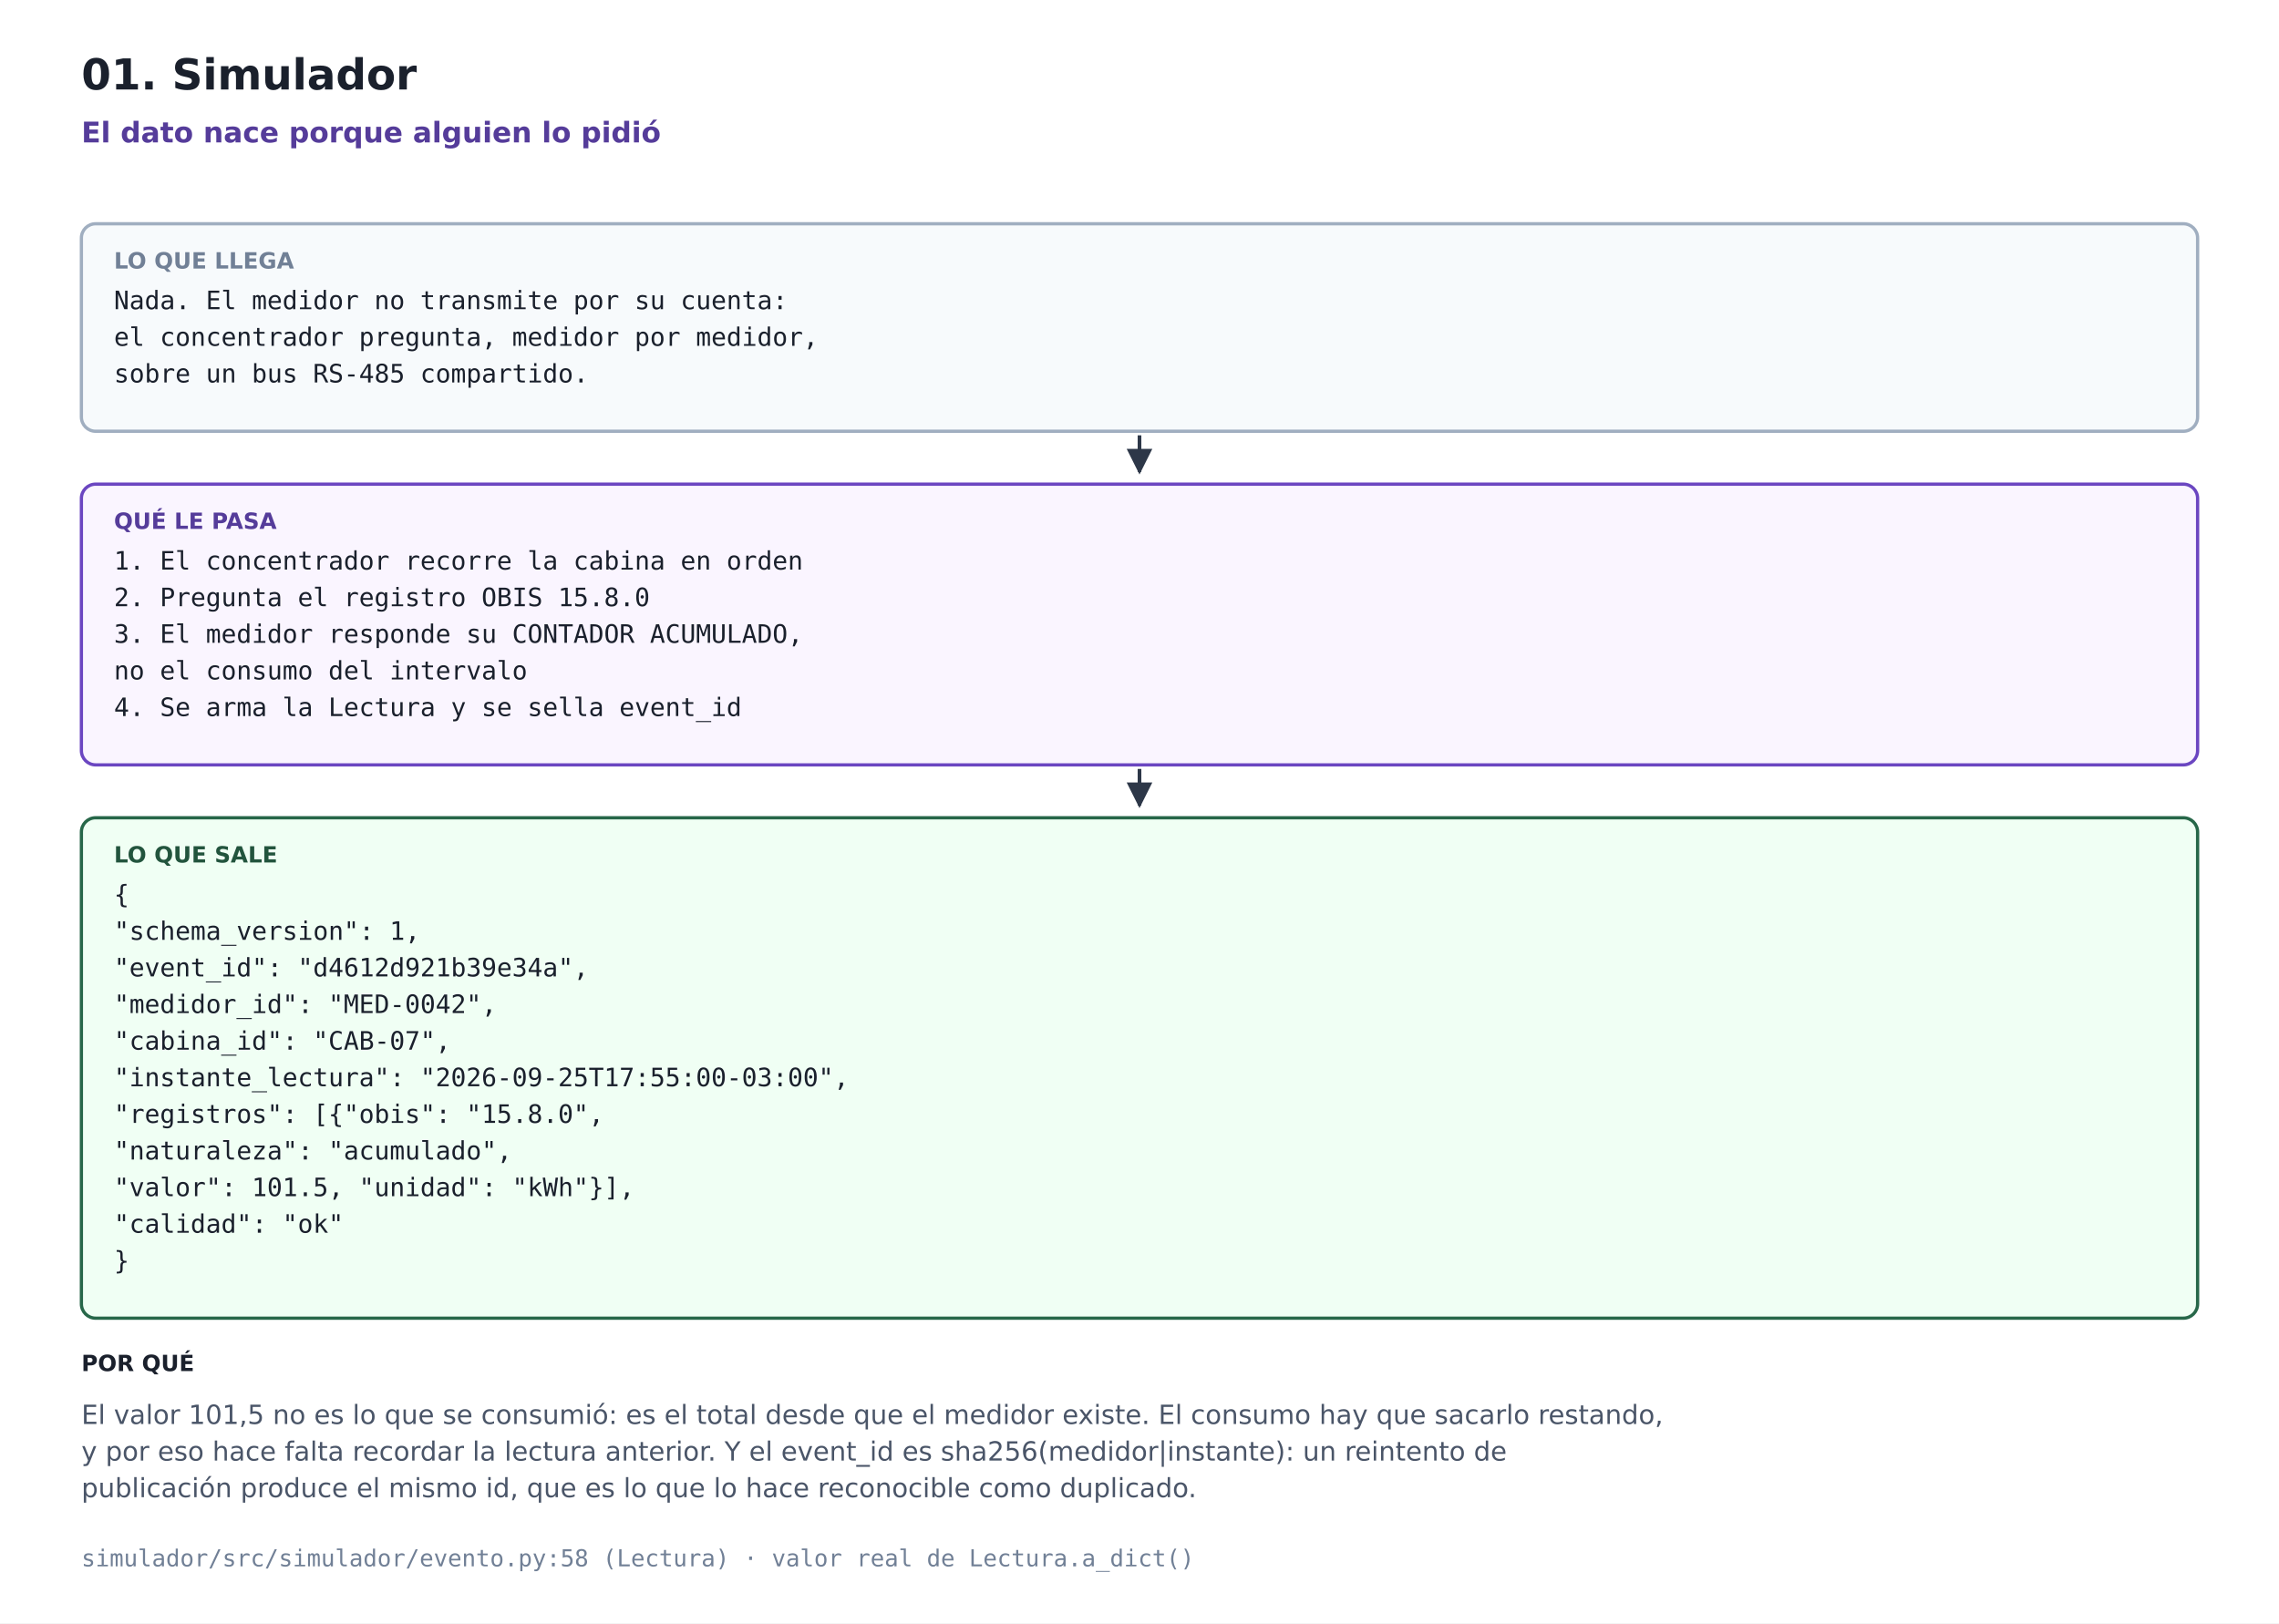
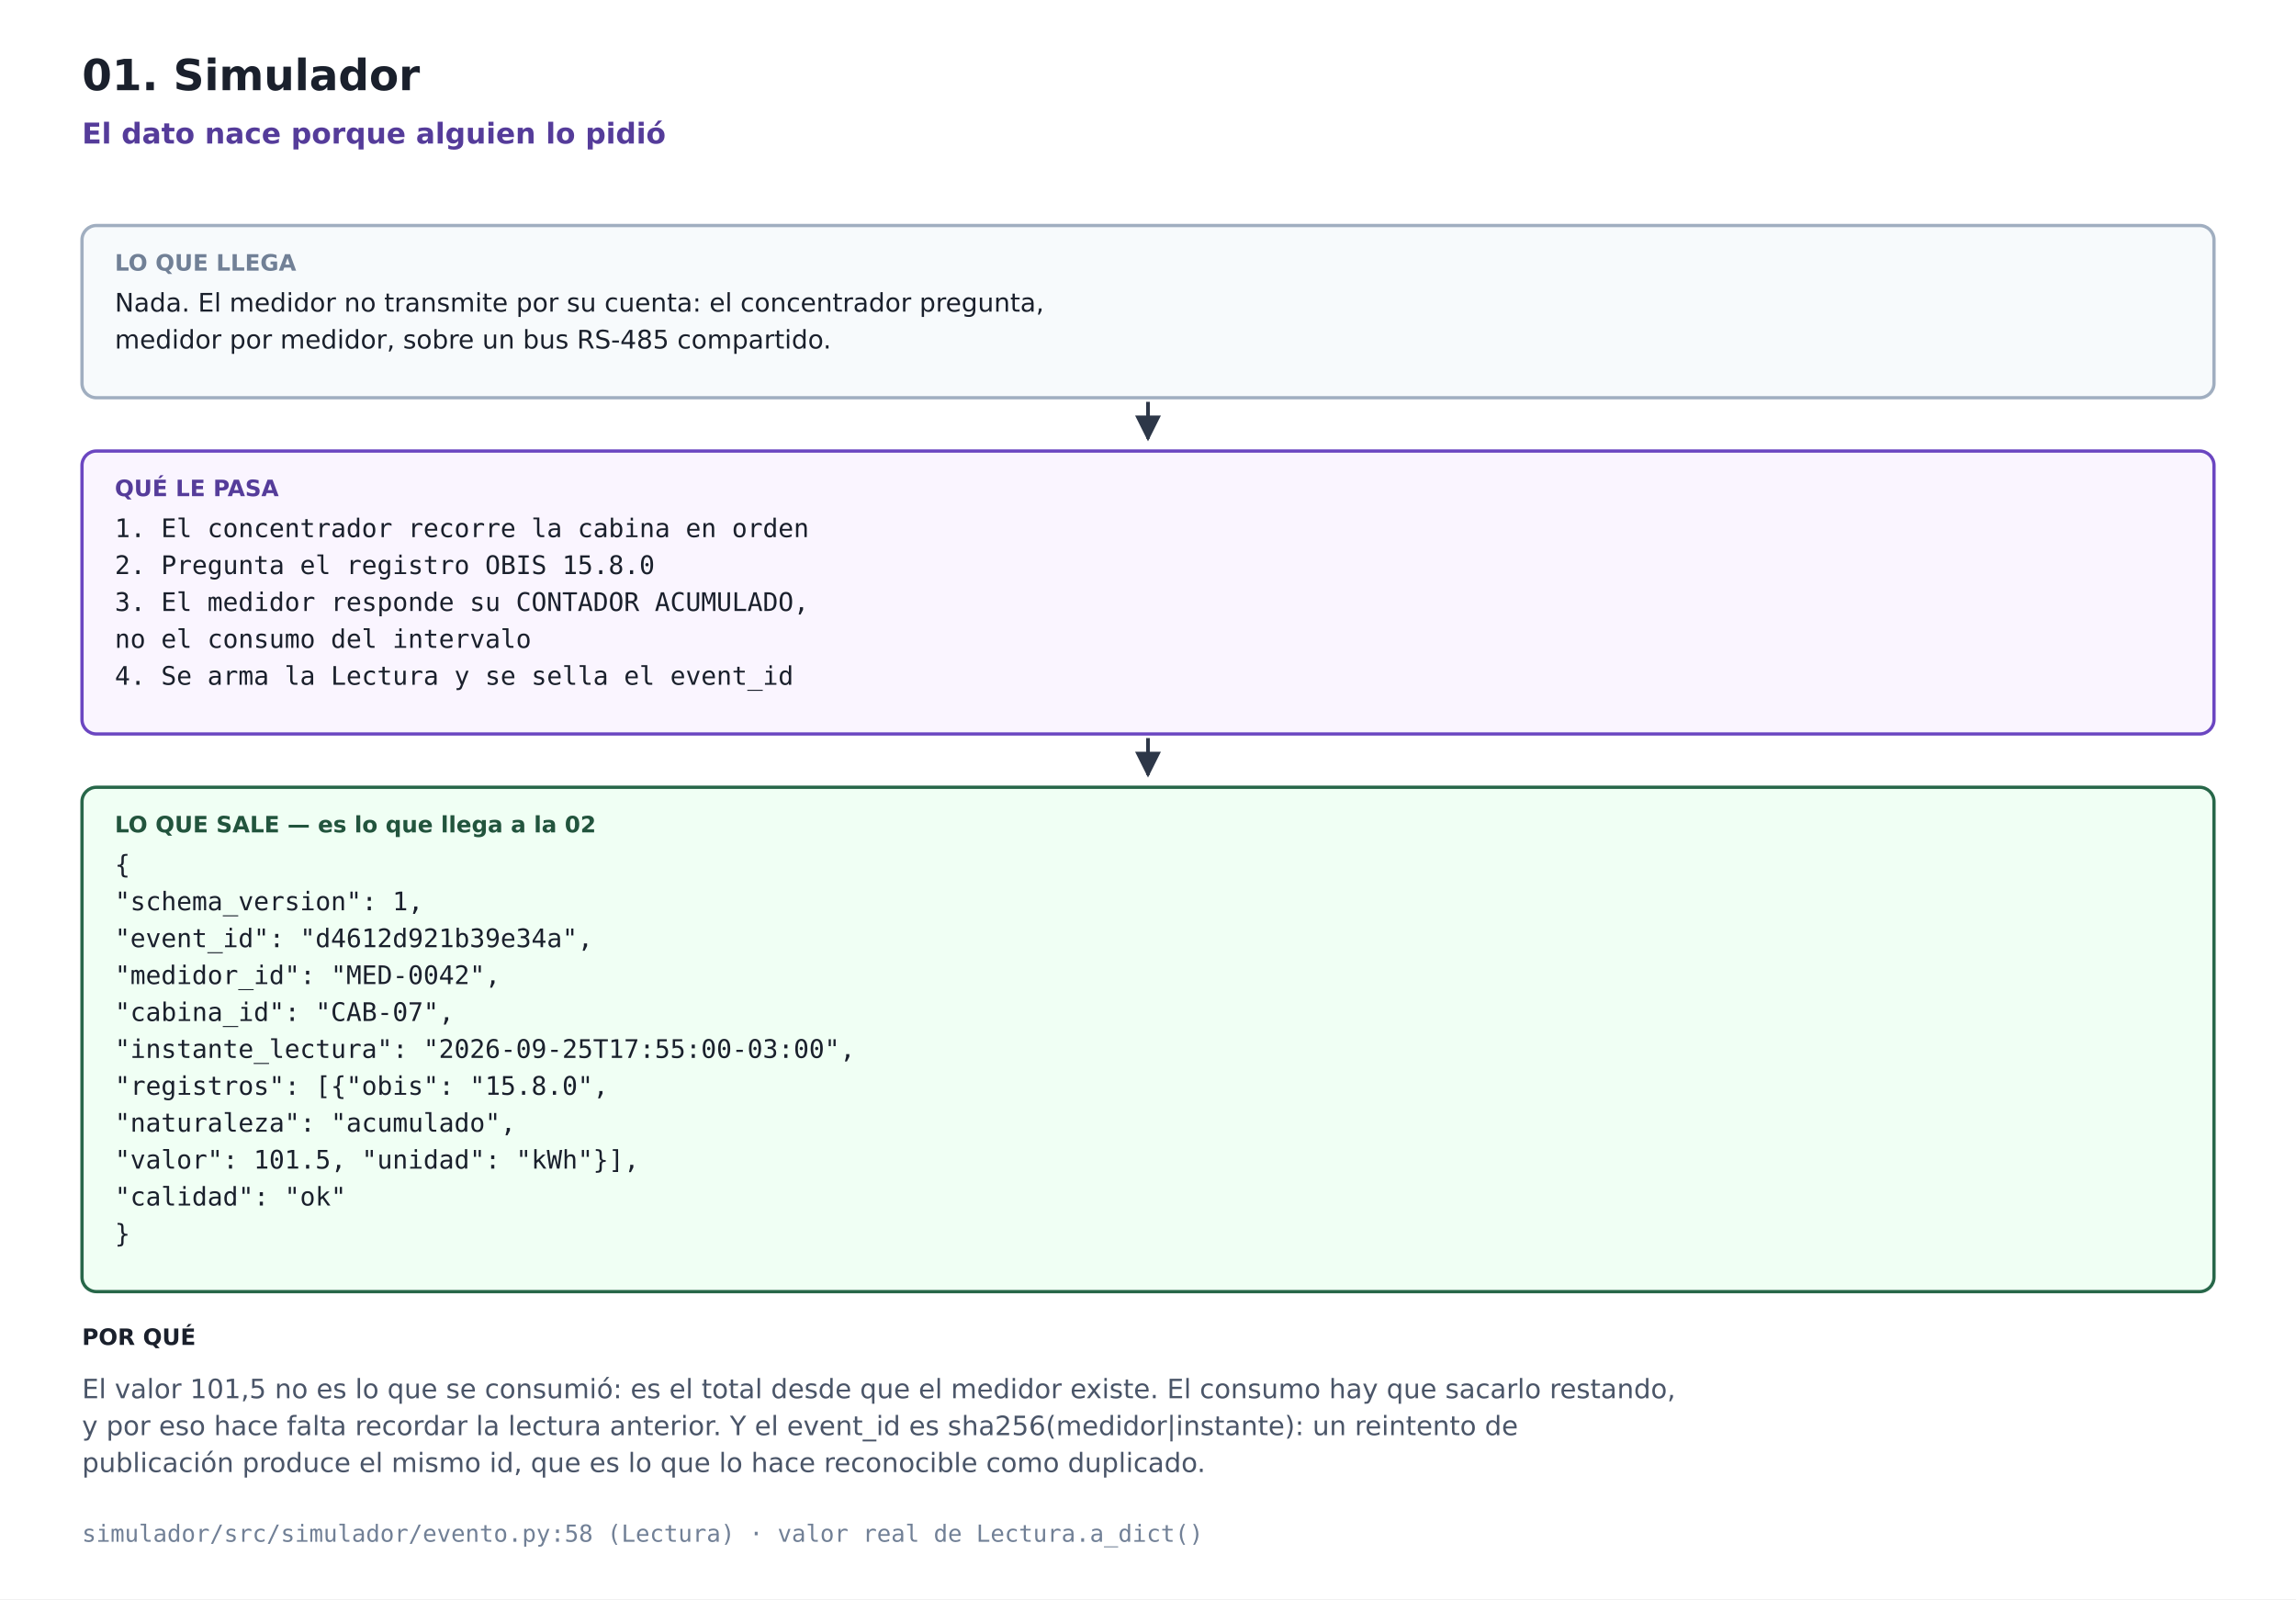
- <svg xmlns="http://www.w3.org/2000/svg" viewBox="0 0 1120 798" width="1120" height="798" font-family="'DejaVu Sans','Helvetica Neue',Arial,sans-serif">
+ <svg xmlns="http://www.w3.org/2000/svg" viewBox="0 0 1120 780" width="1120" height="780" font-family="'DejaVu Sans','Helvetica Neue',Arial,sans-serif">
  <defs>
    <marker id="fl" viewBox="0 0 10 10" refX="9" refY="5" markerWidth="7" markerHeight="7" orient="auto-start-reverse">
      <path d="M 0 0 L 10 5 L 0 10 z" fill="#2d3748" />
    </marker>
    <marker id="flr" viewBox="0 0 10 10" refX="9" refY="5" markerWidth="7" markerHeight="7" orient="auto-start-reverse">
      <path d="M 0 0 L 10 5 L 0 10 z" fill="#c53030" />
    </marker>
  </defs>
-   <rect width="1120" height="798" fill="#ffffff" />
+   <rect width="1120" height="780" fill="#ffffff" />
  <text x="40" y="44" font-family="'DejaVu Sans','Helvetica Neue',Arial,sans-serif" font-size="21" fill="#1a202c" font-weight="600" text-anchor="start">01. Simulador</text>
  <text x="40" y="70" font-family="'DejaVu Sans','Helvetica Neue',Arial,sans-serif" font-size="14" fill="#553c9a" font-weight="600" text-anchor="start">El dato nace porque alguien lo pidió</text>
-   <rect x="40" y="110" width="1040" height="102" rx="7" fill="#f7fafc" stroke="#a0aec0" stroke-width="1.6" />
+   <rect x="40" y="110" width="1040" height="84" rx="7" fill="#f7fafc" stroke="#a0aec0" stroke-width="1.6" />
  <text x="56" y="132" font-family="'DejaVu Sans','Helvetica Neue',Arial,sans-serif" font-size="11" fill="#718096" font-weight="700" text-anchor="start">LO QUE LLEGA</text>
-   <text x="56" y="152" font-family="'DejaVu Sans Mono','Menlo',monospace" font-size="12.5" fill="#1a202c" font-weight="normal" text-anchor="start">Nada. El medidor no transmite por su cuenta:</text>
-   <text x="56" y="170" font-family="'DejaVu Sans Mono','Menlo',monospace" font-size="12.5" fill="#1a202c" font-weight="normal" text-anchor="start">el concentrador pregunta, medidor por medidor,</text>
-   <text x="56" y="188" font-family="'DejaVu Sans Mono','Menlo',monospace" font-size="12.5" fill="#1a202c" font-weight="normal" text-anchor="start">sobre un bus RS-485 compartido.</text>
-   <line x1="560" y1="214" x2="560" y2="232" stroke="#2d3748" stroke-width="1.8" marker-end="url(#fl)" />
-   <rect x="40" y="238" width="1040" height="138" rx="7" fill="#faf5ff" stroke="#6b46c1" stroke-width="1.6" />
-   <text x="56" y="260" font-family="'DejaVu Sans','Helvetica Neue',Arial,sans-serif" font-size="11" fill="#553c9a" font-weight="700" text-anchor="start">QUÉ LE PASA</text>
-   <text x="56" y="280" font-family="'DejaVu Sans Mono','Menlo',monospace" font-size="12.5" fill="#1a202c" font-weight="normal" text-anchor="start">1. El concentrador recorre la cabina en orden</text>
-   <text x="56" y="298" font-family="'DejaVu Sans Mono','Menlo',monospace" font-size="12.5" fill="#1a202c" font-weight="normal" text-anchor="start">2. Pregunta el registro OBIS 15.8.0</text>
-   <text x="56" y="316" font-family="'DejaVu Sans Mono','Menlo',monospace" font-size="12.5" fill="#1a202c" font-weight="normal" text-anchor="start">3. El medidor responde su CONTADOR ACUMULADO,</text>
-   <text x="56" y="334" font-family="'DejaVu Sans Mono','Menlo',monospace" font-size="12.5" fill="#1a202c" font-weight="normal" text-anchor="start">   no el consumo del intervalo</text>
-   <text x="56" y="352" font-family="'DejaVu Sans Mono','Menlo',monospace" font-size="12.5" fill="#1a202c" font-weight="normal" text-anchor="start">4. Se arma la Lectura y se sella event_id</text>
-   <line x1="560" y1="378" x2="560" y2="396" stroke="#2d3748" stroke-width="1.8" marker-end="url(#fl)" />
-   <rect x="40" y="402" width="1040" height="246" rx="7" fill="#f0fff4" stroke="#276749" stroke-width="1.6" />
-   <text x="56" y="424" font-family="'DejaVu Sans','Helvetica Neue',Arial,sans-serif" font-size="11" fill="#22543d" font-weight="700" text-anchor="start">LO QUE SALE</text>
-   <text x="56" y="444" font-family="'DejaVu Sans Mono','Menlo',monospace" font-size="12.5" fill="#1a202c" font-weight="normal" text-anchor="start">{</text>
-   <text x="56" y="462" font-family="'DejaVu Sans Mono','Menlo',monospace" font-size="12.5" fill="#1a202c" font-weight="normal" text-anchor="start">  "schema_version": 1,</text>
-   <text x="56" y="480" font-family="'DejaVu Sans Mono','Menlo',monospace" font-size="12.5" fill="#1a202c" font-weight="normal" text-anchor="start">  "event_id": "d4612d921b39e34a",</text>
-   <text x="56" y="498" font-family="'DejaVu Sans Mono','Menlo',monospace" font-size="12.5" fill="#1a202c" font-weight="normal" text-anchor="start">  "medidor_id": "MED-0042",</text>
-   <text x="56" y="516" font-family="'DejaVu Sans Mono','Menlo',monospace" font-size="12.5" fill="#1a202c" font-weight="normal" text-anchor="start">  "cabina_id": "CAB-07",</text>
-   <text x="56" y="534" font-family="'DejaVu Sans Mono','Menlo',monospace" font-size="12.5" fill="#1a202c" font-weight="normal" text-anchor="start">  "instante_lectura": "2026-09-25T17:55:00-03:00",</text>
-   <text x="56" y="552" font-family="'DejaVu Sans Mono','Menlo',monospace" font-size="12.5" fill="#1a202c" font-weight="normal" text-anchor="start">  "registros": [{"obis": "15.8.0",</text>
-   <text x="56" y="570" font-family="'DejaVu Sans Mono','Menlo',monospace" font-size="12.5" fill="#1a202c" font-weight="normal" text-anchor="start">    "naturaleza": "acumulado",</text>
-   <text x="56" y="588" font-family="'DejaVu Sans Mono','Menlo',monospace" font-size="12.5" fill="#1a202c" font-weight="normal" text-anchor="start">    "valor": 101.5, "unidad": "kWh"}],</text>
-   <text x="56" y="606" font-family="'DejaVu Sans Mono','Menlo',monospace" font-size="12.5" fill="#1a202c" font-weight="normal" text-anchor="start">  "calidad": "ok"</text>
-   <text x="56" y="624" font-family="'DejaVu Sans Mono','Menlo',monospace" font-size="12.5" fill="#1a202c" font-weight="normal" text-anchor="start">}</text>
-   <text x="40" y="674" font-family="'DejaVu Sans','Helvetica Neue',Arial,sans-serif" font-size="11" fill="#1a202c" font-weight="700" text-anchor="start">POR QUÉ</text>
-   <text x="40" y="700" font-family="'DejaVu Sans','Helvetica Neue',Arial,sans-serif" font-size="13" fill="#4a5568" font-weight="normal" text-anchor="start">El valor 101,5 no es lo que se consumió: es el total desde que el medidor existe. El consumo hay que sacarlo restando,</text>
-   <text x="40" y="718" font-family="'DejaVu Sans','Helvetica Neue',Arial,sans-serif" font-size="13" fill="#4a5568" font-weight="normal" text-anchor="start">y por eso hace falta recordar la lectura anterior. Y el event_id es sha256(medidor|instante): un reintento de</text>
-   <text x="40" y="736" font-family="'DejaVu Sans','Helvetica Neue',Arial,sans-serif" font-size="13" fill="#4a5568" font-weight="normal" text-anchor="start">publicación produce el mismo id, que es lo que lo hace reconocible como duplicado.</text>
-   <text x="40" y="770" font-family="'DejaVu Sans Mono','Menlo',monospace" font-size="11.5" fill="#718096" font-weight="normal" text-anchor="start">simulador/src/simulador/evento.py:58 (Lectura) · valor real de Lectura.a_dict()</text>
+   <text x="56" y="152" font-family="'DejaVu Sans','Helvetica Neue',Arial,sans-serif" font-size="12.5" fill="#1a202c" font-weight="normal" text-anchor="start">Nada. El medidor no transmite por su cuenta: el concentrador pregunta,</text>
+   <text x="56" y="170" font-family="'DejaVu Sans','Helvetica Neue',Arial,sans-serif" font-size="12.5" fill="#1a202c" font-weight="normal" text-anchor="start">medidor por medidor, sobre un bus RS-485 compartido.</text>
+   <line x1="560" y1="196" x2="560" y2="214" stroke="#2d3748" stroke-width="1.8" marker-end="url(#fl)" />
+   <rect x="40" y="220" width="1040" height="138" rx="7" fill="#faf5ff" stroke="#6b46c1" stroke-width="1.6" />
+   <text x="56" y="242" font-family="'DejaVu Sans','Helvetica Neue',Arial,sans-serif" font-size="11" fill="#553c9a" font-weight="700" text-anchor="start">QUÉ LE PASA</text>
+   <text x="56" y="262" font-family="'DejaVu Sans Mono','Menlo',monospace" font-size="12.5" fill="#1a202c" font-weight="normal" text-anchor="start">1. El concentrador recorre la cabina en orden</text>
+   <text x="56" y="280" font-family="'DejaVu Sans Mono','Menlo',monospace" font-size="12.5" fill="#1a202c" font-weight="normal" text-anchor="start">2. Pregunta el registro OBIS 15.8.0</text>
+   <text x="56" y="298" font-family="'DejaVu Sans Mono','Menlo',monospace" font-size="12.5" fill="#1a202c" font-weight="normal" text-anchor="start">3. El medidor responde su CONTADOR ACUMULADO,</text>
+   <text x="56" y="316" font-family="'DejaVu Sans Mono','Menlo',monospace" font-size="12.5" fill="#1a202c" font-weight="normal" text-anchor="start">   no el consumo del intervalo</text>
+   <text x="56" y="334" font-family="'DejaVu Sans Mono','Menlo',monospace" font-size="12.5" fill="#1a202c" font-weight="normal" text-anchor="start">4. Se arma la Lectura y se sella el event_id</text>
+   <line x1="560" y1="360" x2="560" y2="378" stroke="#2d3748" stroke-width="1.8" marker-end="url(#fl)" />
+   <rect x="40" y="384" width="1040" height="246" rx="7" fill="#f0fff4" stroke="#276749" stroke-width="1.6" />
+   <text x="56" y="406" font-family="'DejaVu Sans','Helvetica Neue',Arial,sans-serif" font-size="11" fill="#22543d" font-weight="700" text-anchor="start">LO QUE SALE — es lo que llega a la 02</text>
+   <text x="56" y="426" font-family="'DejaVu Sans Mono','Menlo',monospace" font-size="12.5" fill="#1a202c" font-weight="normal" text-anchor="start">{</text>
+   <text x="56" y="444" font-family="'DejaVu Sans Mono','Menlo',monospace" font-size="12.5" fill="#1a202c" font-weight="normal" text-anchor="start">  "schema_version": 1,</text>
+   <text x="56" y="462" font-family="'DejaVu Sans Mono','Menlo',monospace" font-size="12.5" fill="#1a202c" font-weight="normal" text-anchor="start">  "event_id": "d4612d921b39e34a",</text>
+   <text x="56" y="480" font-family="'DejaVu Sans Mono','Menlo',monospace" font-size="12.5" fill="#1a202c" font-weight="normal" text-anchor="start">  "medidor_id": "MED-0042",</text>
+   <text x="56" y="498" font-family="'DejaVu Sans Mono','Menlo',monospace" font-size="12.5" fill="#1a202c" font-weight="normal" text-anchor="start">  "cabina_id": "CAB-07",</text>
+   <text x="56" y="516" font-family="'DejaVu Sans Mono','Menlo',monospace" font-size="12.5" fill="#1a202c" font-weight="normal" text-anchor="start">  "instante_lectura": "2026-09-25T17:55:00-03:00",</text>
+   <text x="56" y="534" font-family="'DejaVu Sans Mono','Menlo',monospace" font-size="12.5" fill="#1a202c" font-weight="normal" text-anchor="start">  "registros": [{"obis": "15.8.0",</text>
+   <text x="56" y="552" font-family="'DejaVu Sans Mono','Menlo',monospace" font-size="12.5" fill="#1a202c" font-weight="normal" text-anchor="start">    "naturaleza": "acumulado",</text>
+   <text x="56" y="570" font-family="'DejaVu Sans Mono','Menlo',monospace" font-size="12.5" fill="#1a202c" font-weight="normal" text-anchor="start">    "valor": 101.5, "unidad": "kWh"}],</text>
+   <text x="56" y="588" font-family="'DejaVu Sans Mono','Menlo',monospace" font-size="12.5" fill="#1a202c" font-weight="normal" text-anchor="start">  "calidad": "ok"</text>
+   <text x="56" y="606" font-family="'DejaVu Sans Mono','Menlo',monospace" font-size="12.5" fill="#1a202c" font-weight="normal" text-anchor="start">}</text>
+   <text x="40" y="656" font-family="'DejaVu Sans','Helvetica Neue',Arial,sans-serif" font-size="11" fill="#1a202c" font-weight="700" text-anchor="start">POR QUÉ</text>
+   <text x="40" y="682" font-family="'DejaVu Sans','Helvetica Neue',Arial,sans-serif" font-size="13" fill="#4a5568" font-weight="normal" text-anchor="start">El valor 101,5 no es lo que se consumió: es el total desde que el medidor existe. El consumo hay que sacarlo restando,</text>
+   <text x="40" y="700" font-family="'DejaVu Sans','Helvetica Neue',Arial,sans-serif" font-size="13" fill="#4a5568" font-weight="normal" text-anchor="start">y por eso hace falta recordar la lectura anterior. Y el event_id es sha256(medidor|instante): un reintento de</text>
+   <text x="40" y="718" font-family="'DejaVu Sans','Helvetica Neue',Arial,sans-serif" font-size="13" fill="#4a5568" font-weight="normal" text-anchor="start">publicación produce el mismo id, que es lo que lo hace reconocible como duplicado.</text>
+   <text x="40" y="752" font-family="'DejaVu Sans Mono','Menlo',monospace" font-size="11.5" fill="#718096" font-weight="normal" text-anchor="start">simulador/src/simulador/evento.py:58 (Lectura) · valor real de Lectura.a_dict()</text>
</svg>
